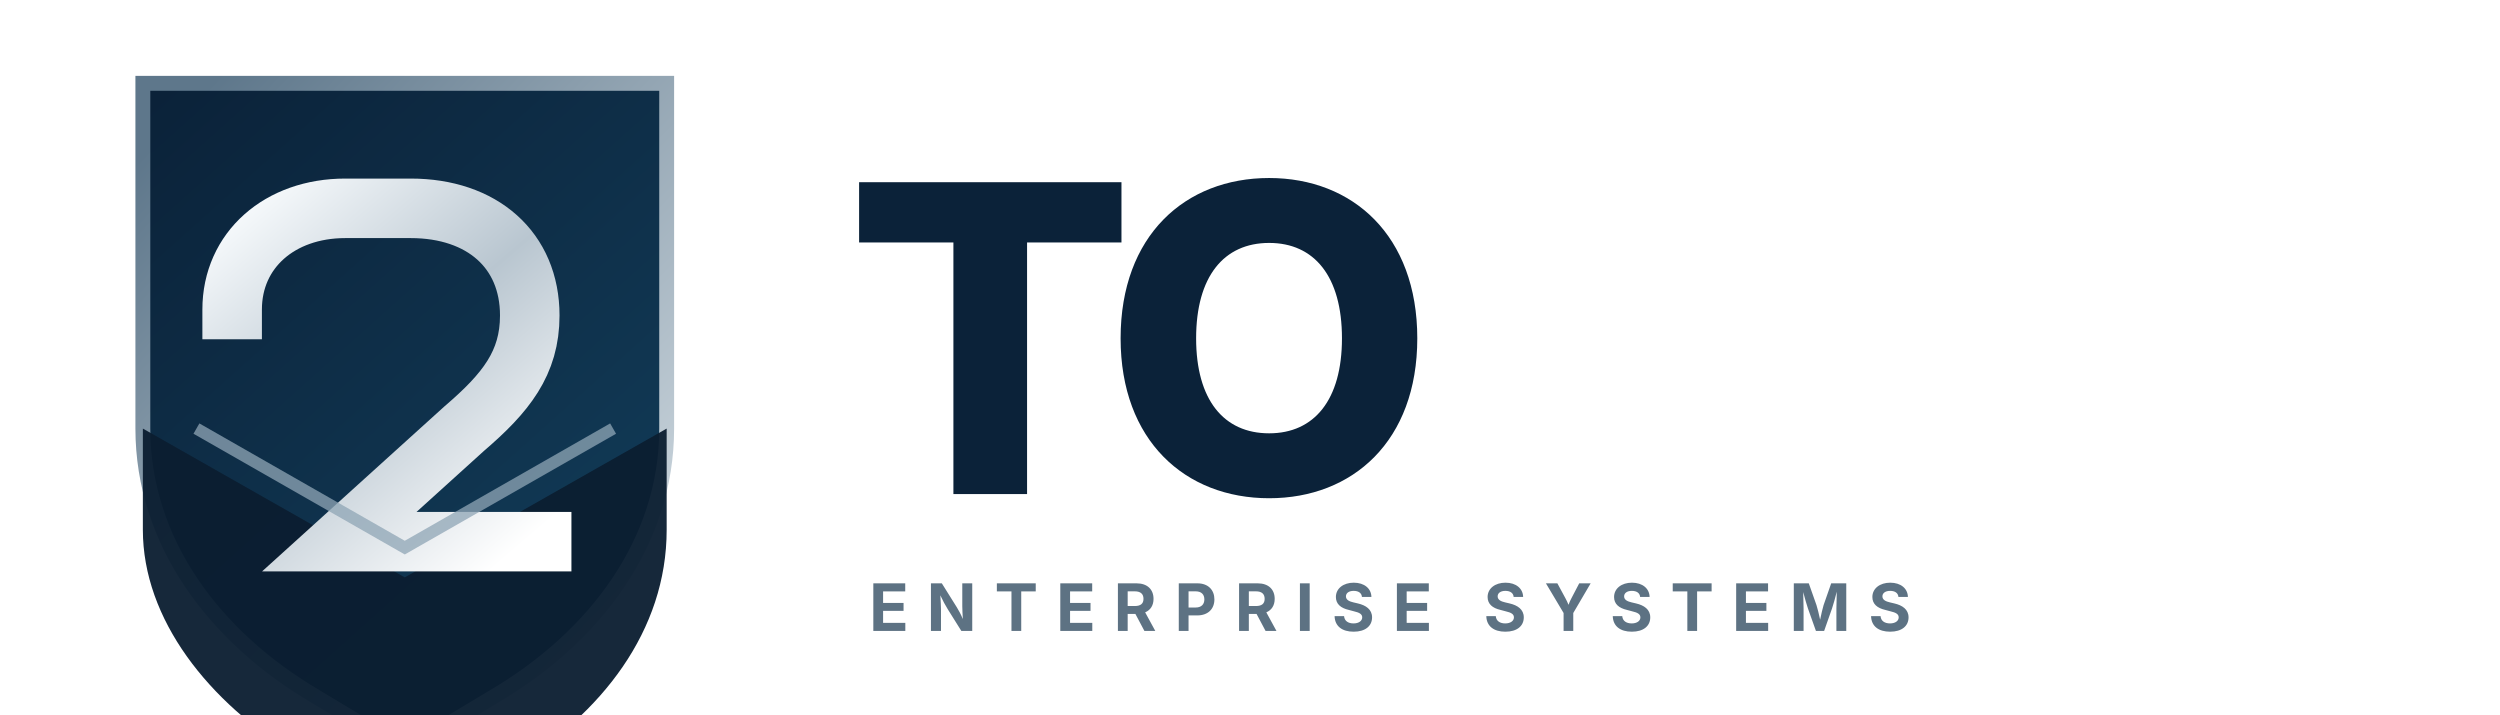
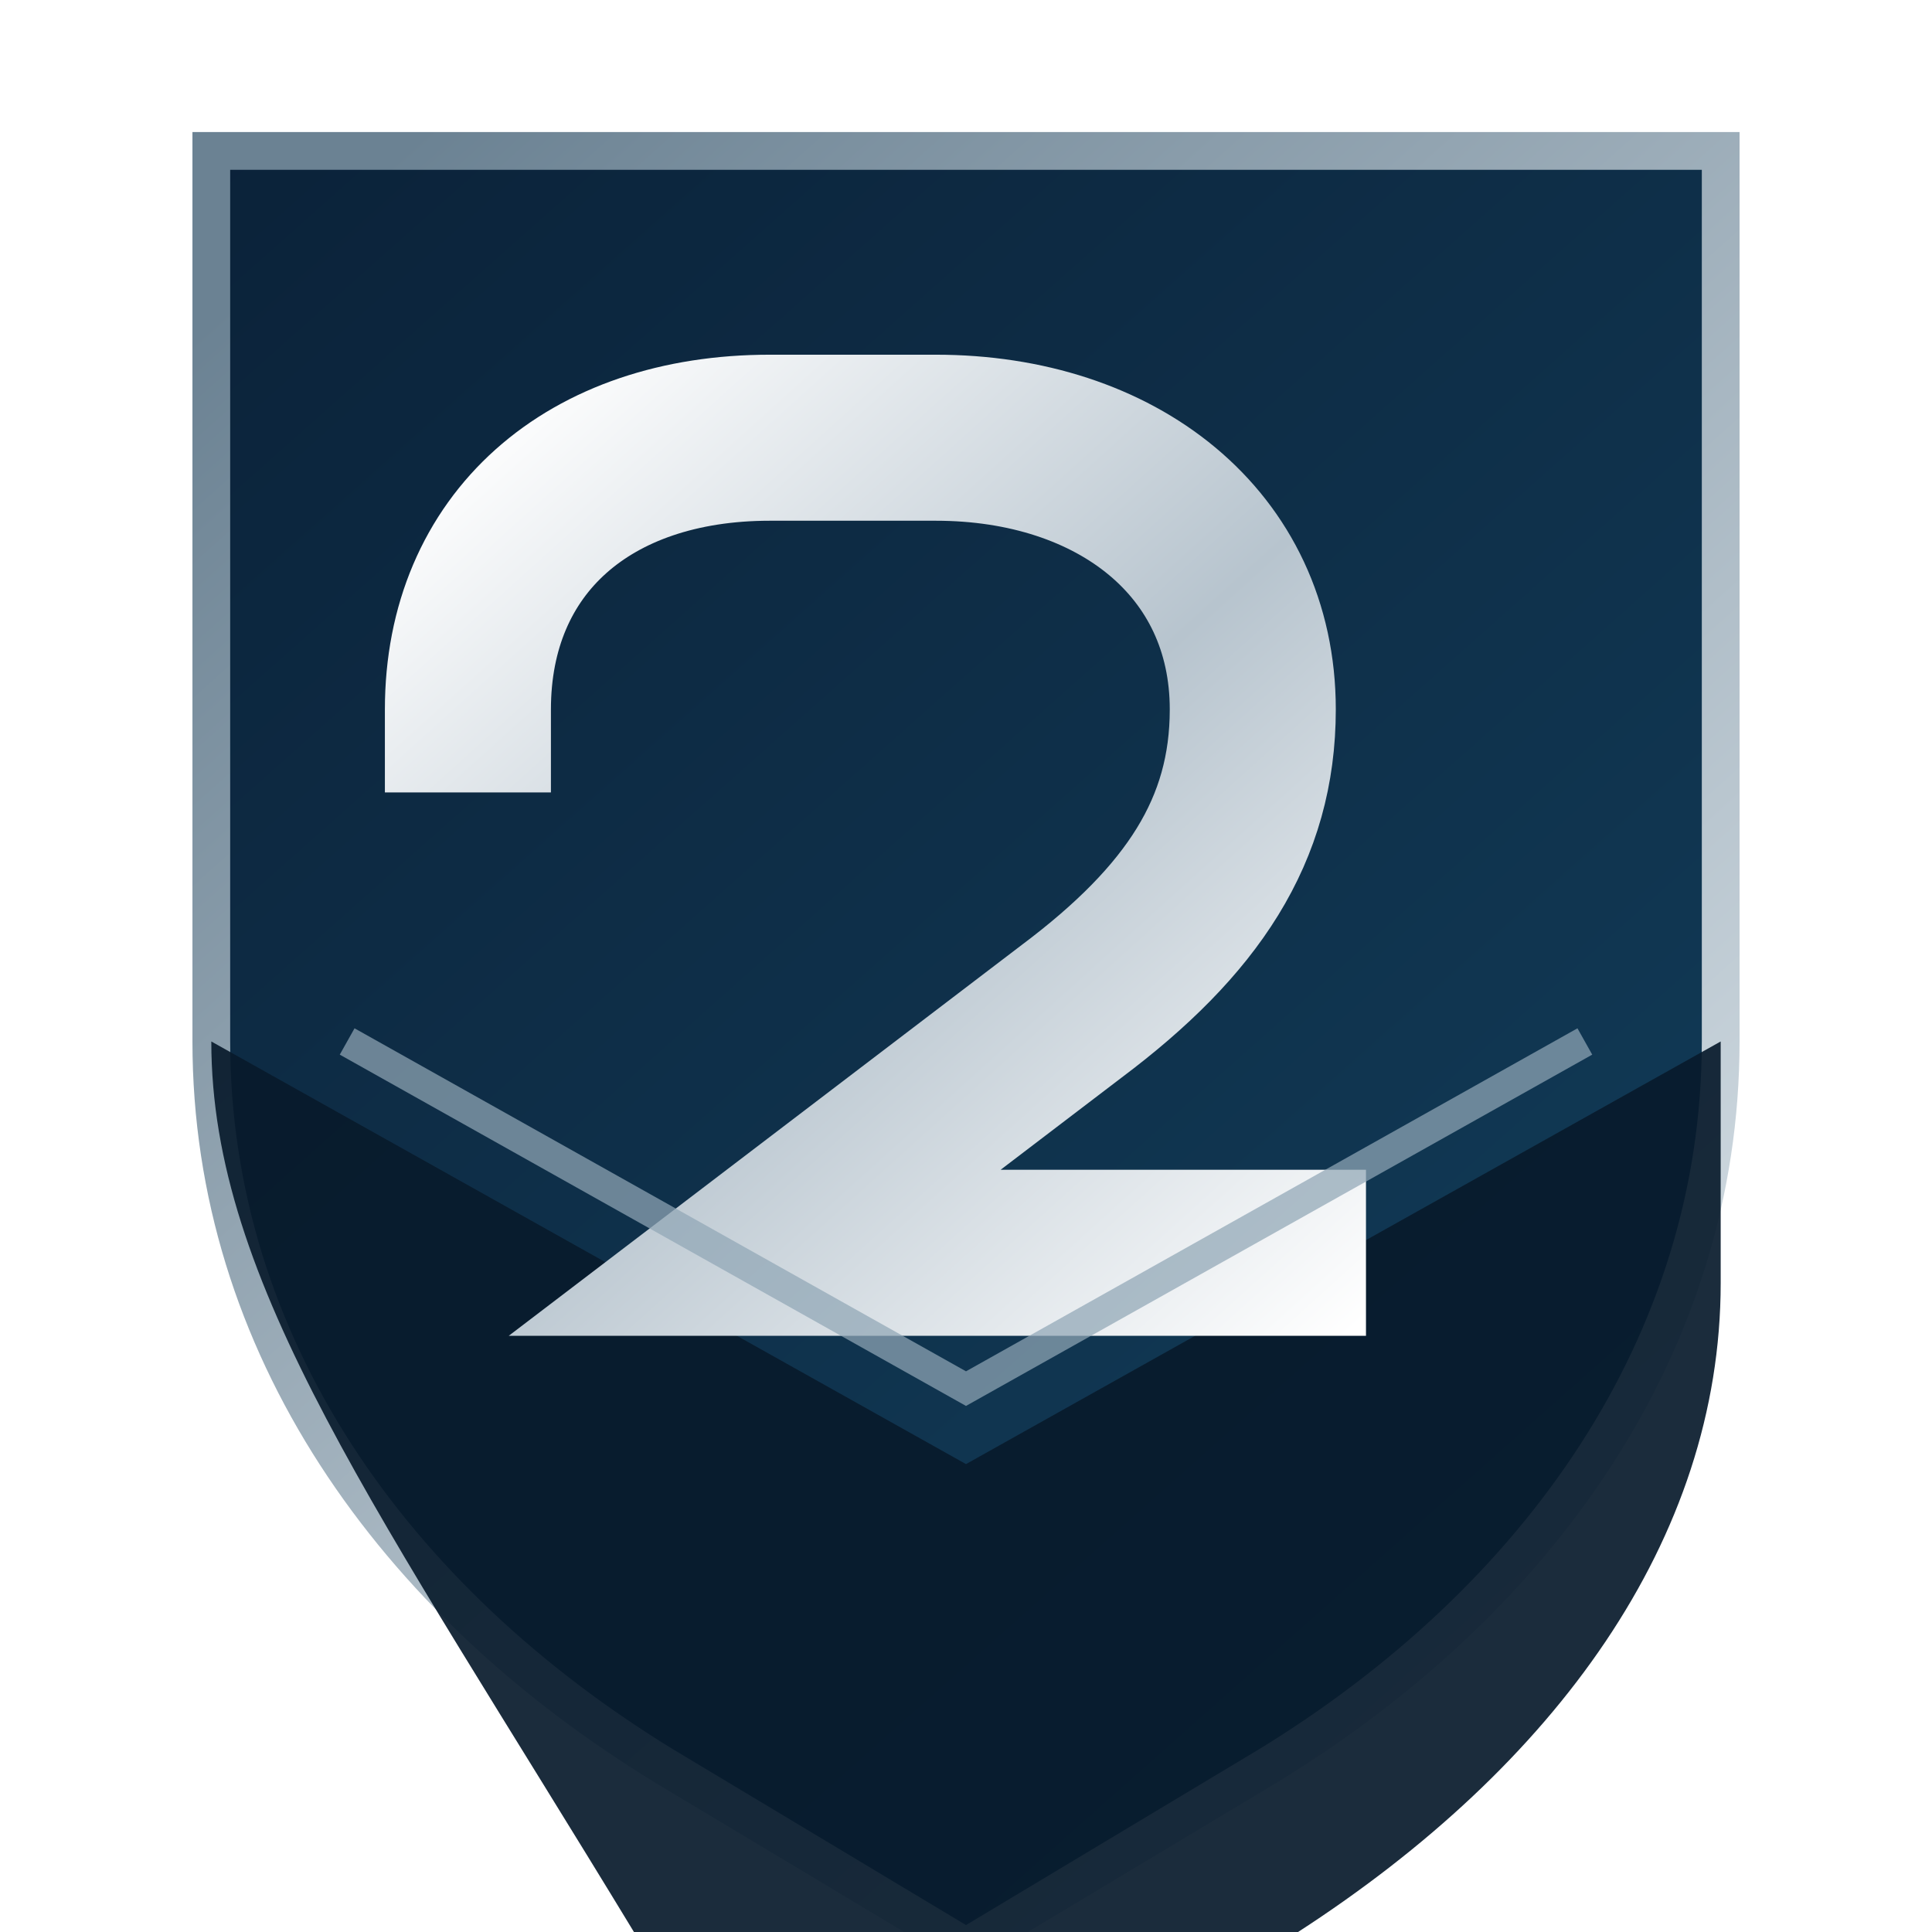
- <svg xmlns="http://www.w3.org/2000/svg" viewBox="0 0 420 120" role="img" aria-labelledby="title desc">
+ <svg xmlns="http://www.w3.org/2000/svg" viewBox="0 0 128 128" role="img" aria-labelledby="title desc">
  <defs>
-     <linearGradient id="shield" x1="18" y1="12" x2="104" y2="108" gradientUnits="userSpaceOnUse">
+     <linearGradient id="shield" x1="16" y1="8" x2="112" y2="116" gradientUnits="userSpaceOnUse">
      <stop stop-color="#0B2239" />
      <stop offset="1" stop-color="#123E5B" />
    </linearGradient>
-     <linearGradient id="edge" x1="18" y1="20" x2="106" y2="104" gradientUnits="userSpaceOnUse">
-       <stop stop-color="#5E778B" />
-       <stop offset="1" stop-color="#D7E0E6" />
+     <linearGradient id="edge" x1="22" y1="14" x2="106" y2="108" gradientUnits="userSpaceOnUse">
+       <stop stop-color="#6B8293" />
+       <stop offset="1" stop-color="#D8E1E7" />
    </linearGradient>
-     <linearGradient id="metal" x1="38" y1="26" x2="86" y2="82" gradientUnits="userSpaceOnUse">
-       <stop stop-color="#F7FAFC" />
-       <stop offset="0.48" stop-color="#B9C6D0" />
+     <linearGradient id="metal" x1="36" y1="24" x2="92" y2="86" gradientUnits="userSpaceOnUse">
+       <stop stop-color="#FFFFFF" />
+       <stop offset="0.5" stop-color="#B7C4CE" />
      <stop offset="1" stop-color="#FFFFFF" />
    </linearGradient>
  </defs>
-   <g transform="translate(8 4)">
-     <path d="M16 10h88v58c0 19-12 35-29 45L60 122 45 113C28 103 16 87 16 68V10Z" fill="url(#shield)" stroke="url(#edge)" stroke-width="2.5" />
-     <path d="M16 68 60 93l44-25v17c0 17-11 31-26 40L60 133 42 123C27 114 16 100 16 85V68Z" fill="#0A1D30" opacity=".95" />
-     <path d="M31 48c0-10 8-17 19-17h11c12 0 20 7 20 18 0 8-4 13-11 19L49 87h34" fill="none" stroke="url(#metal)" stroke-width="10" stroke-linecap="square" stroke-linejoin="miter" />
-     <path d="M25 68 60 88l35-20" fill="none" stroke="#8FA5B5" stroke-width="2" opacity=".75" />
-   </g>
-   <g fill="#0B2239" font-family="Plus Jakarta Sans, Inter, Arial, sans-serif" font-weight="800" letter-spacing="-3">
-     <text x="142" y="83" font-size="72">TO</text>
-   </g>
-   <g fill="#5D7283" font-family="Plus Jakarta Sans, Inter, Arial, sans-serif" font-weight="700" letter-spacing="3">
-     <text x="146" y="106" font-size="11">ENTERPRISE SYSTEMS</text>
-   </g>
+   <path d="M14 10h100v59c0 20-12 37-30 48l-20 12-20-12C26 106 14 89 14 69V10Z" fill="url(#shield)" stroke="url(#edge)" stroke-width="2.5" />
+   <path d="M14 69 64 97l50-28v16c0 17-11 32-28 43l-22 14-22-14C25 100 14 85 14 69Z" fill="#081A2B" opacity=".92" />
+   <path d="M31 47c0-11 8-18 20-18h11c12 0 21 7 21 18 0 8-4 14-12 20L50 83h35" fill="none" stroke="url(#metal)" stroke-width="11" stroke-linecap="square" stroke-linejoin="miter" />
+   <path d="M23 69 64 92l41-23" fill="none" stroke="#90A6B6" stroke-width="2" opacity=".72" />
</svg>
